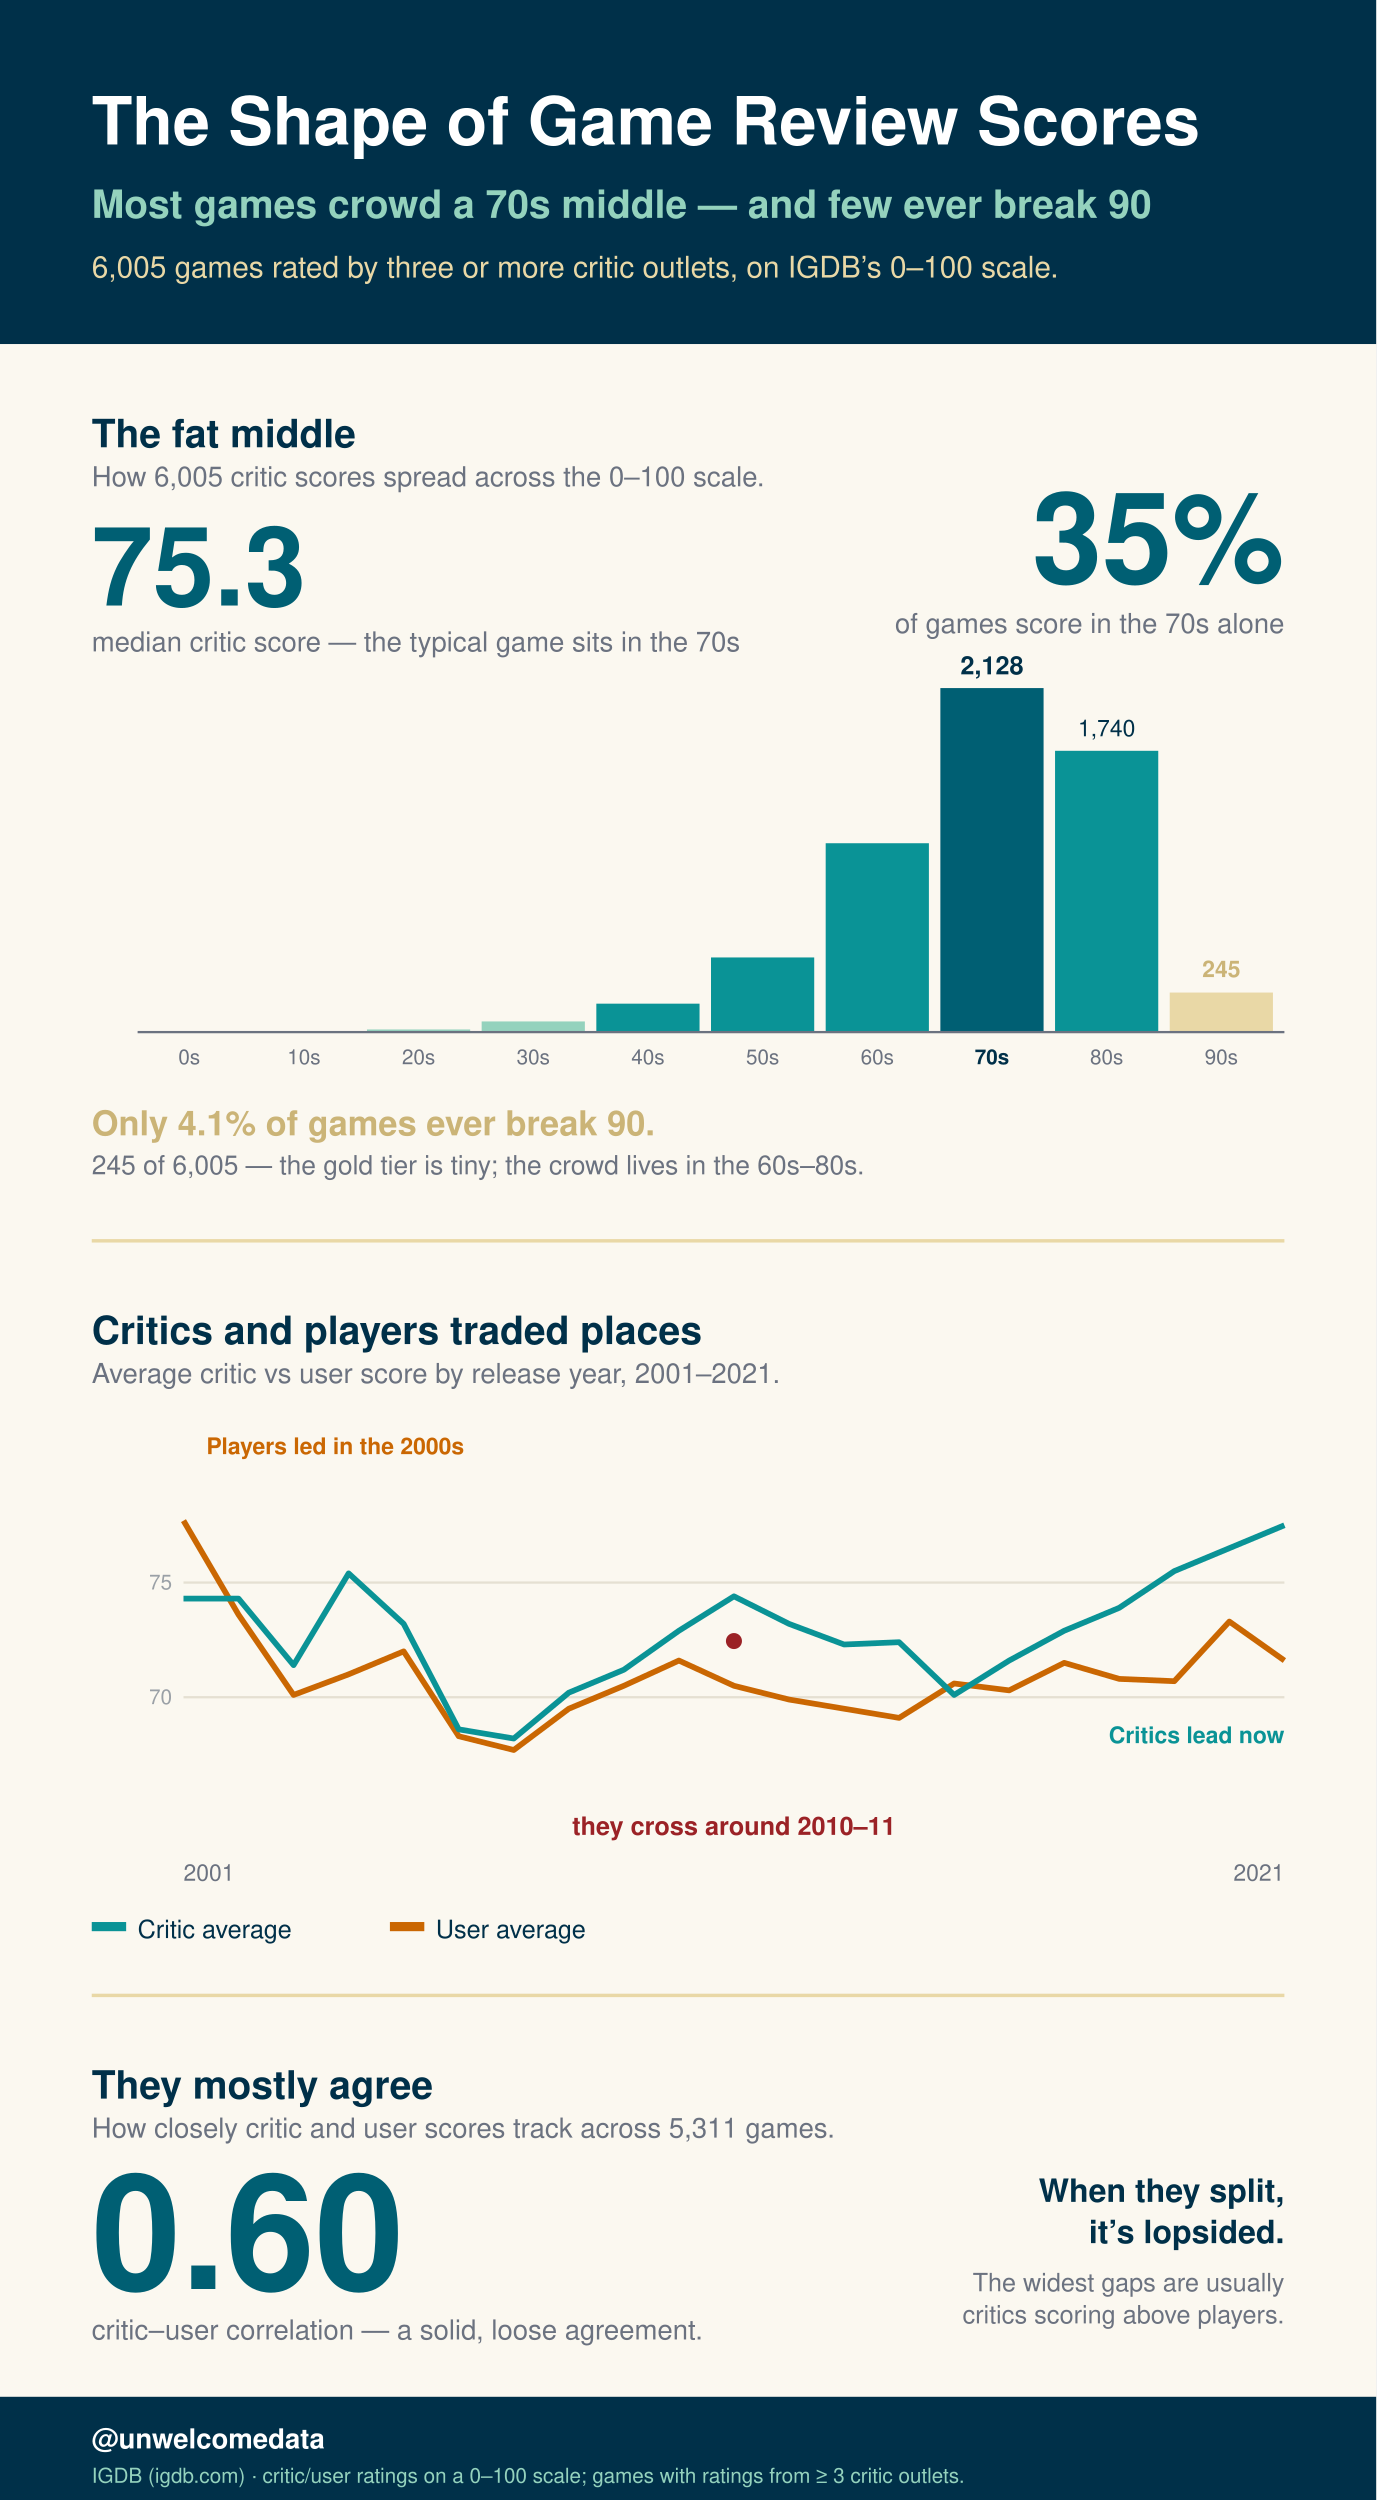
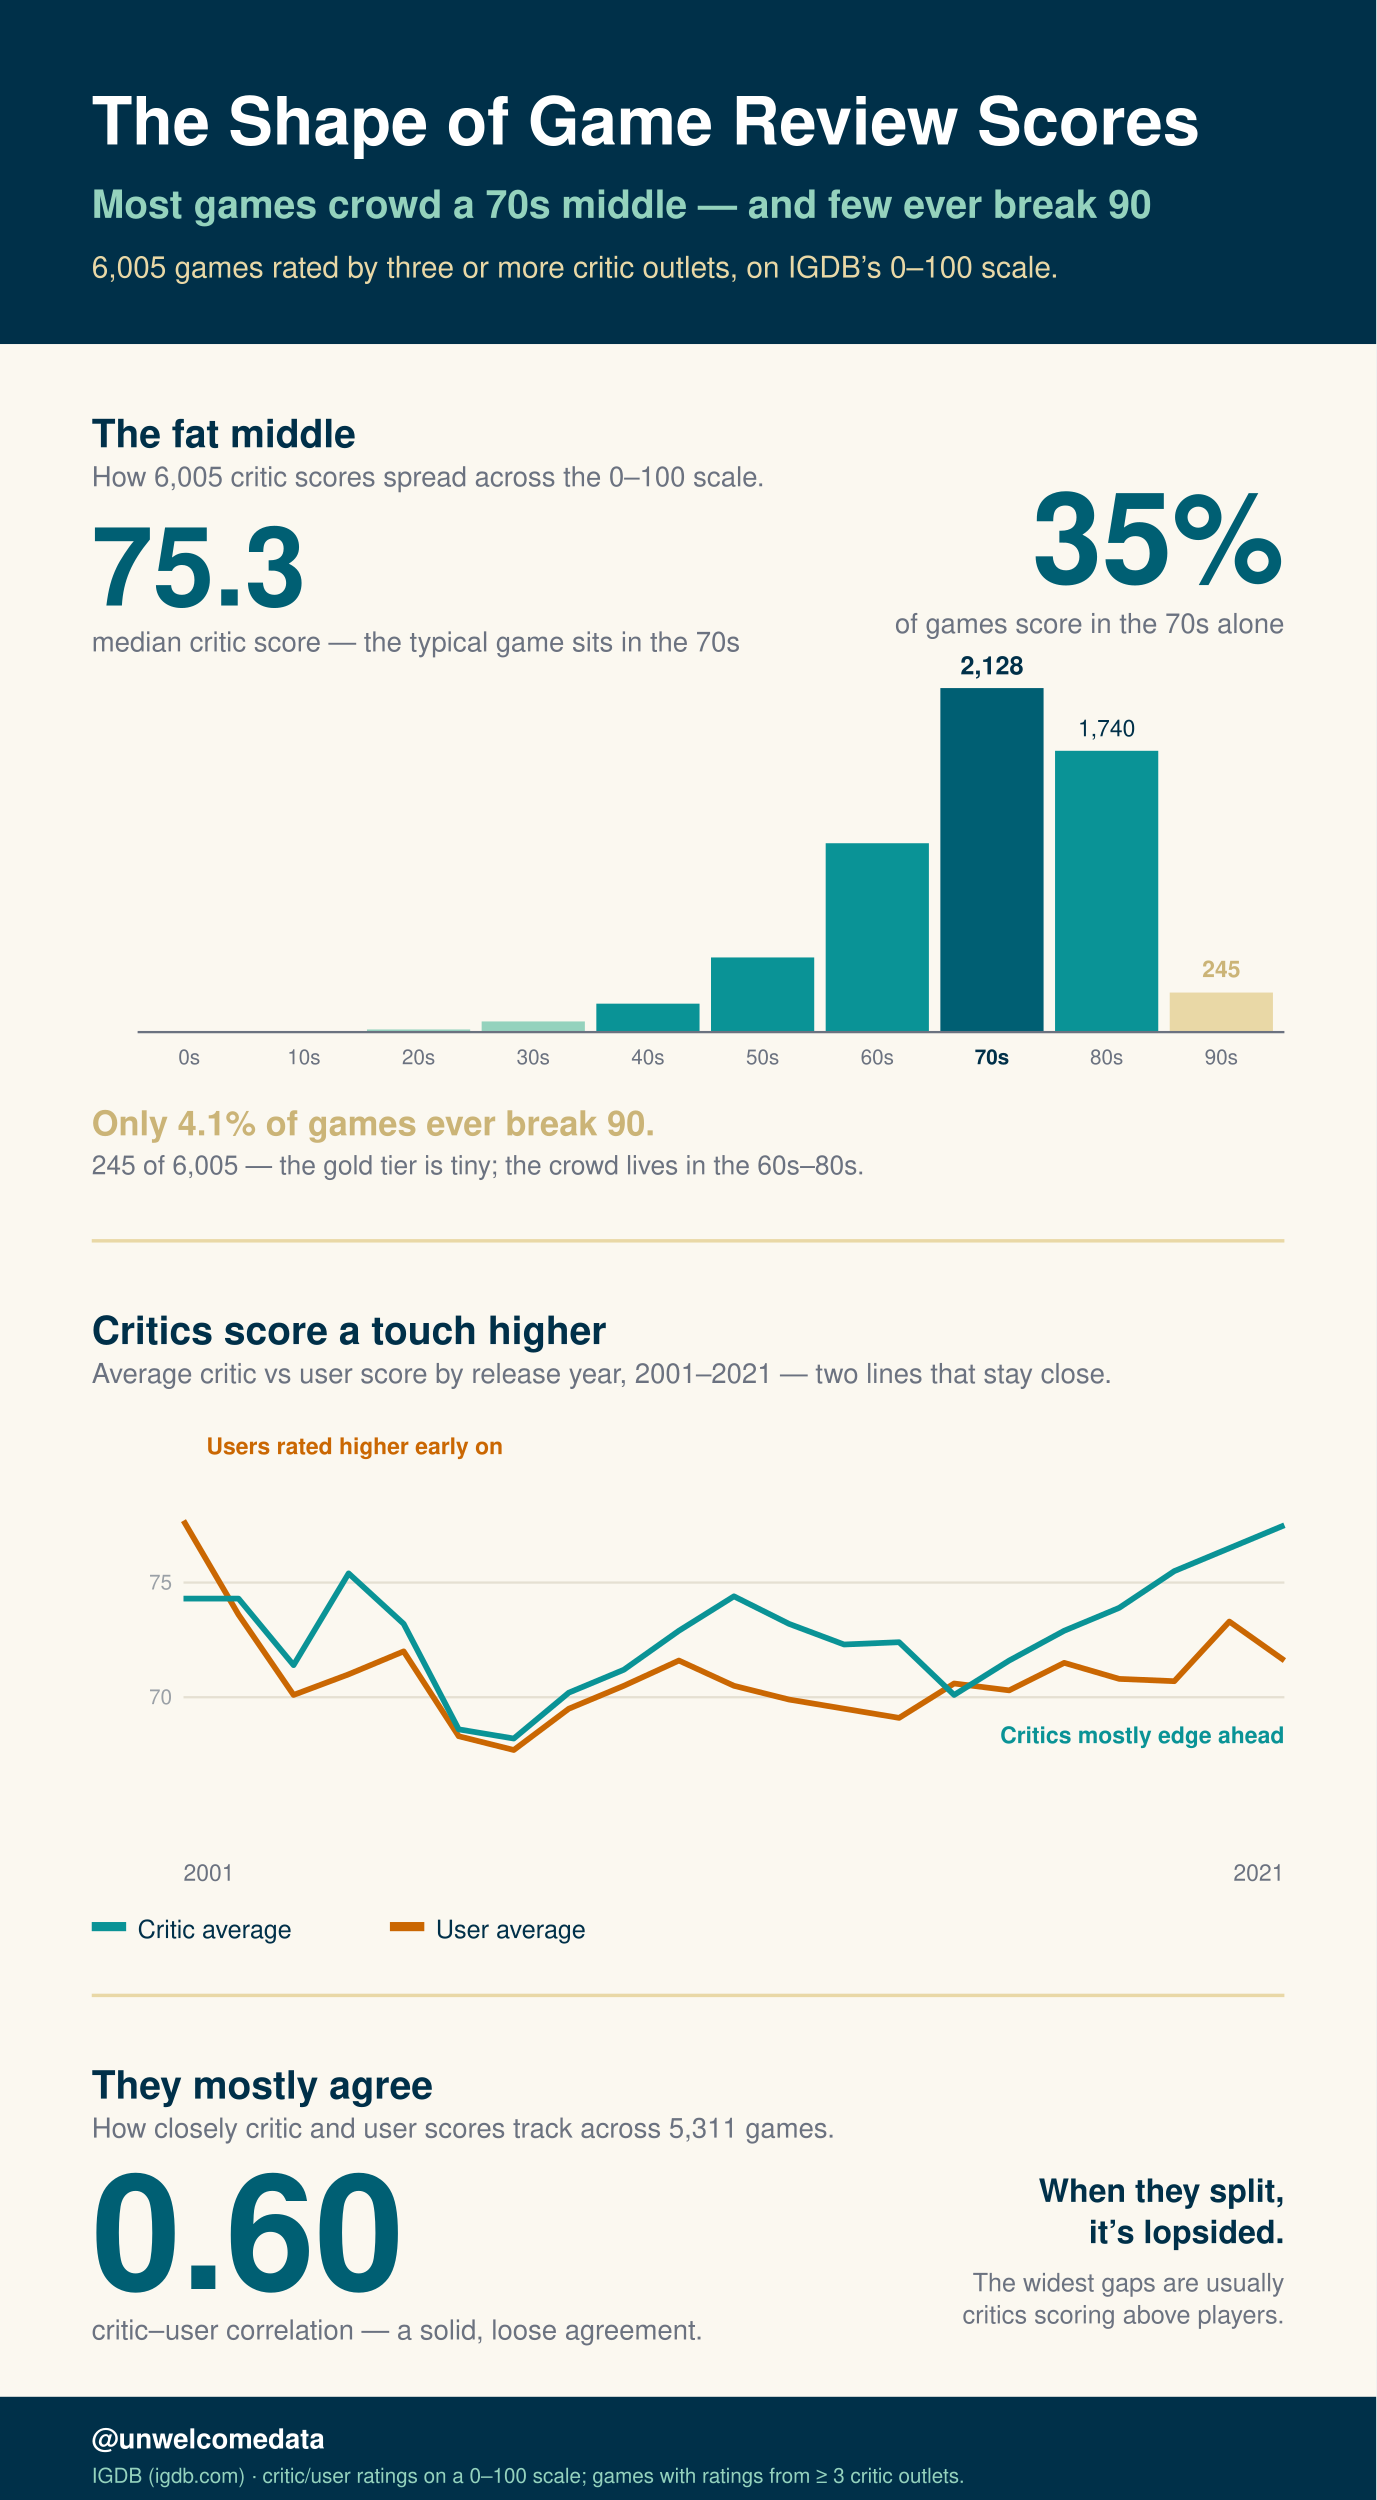
<svg xmlns="http://www.w3.org/2000/svg" width="1200" height="2180" viewBox="0 0 1200 2180" font-family="Helvetica, Arial, sans-serif">
  <rect width="1200" height="2180" fill="#FBF8F0" />
  <rect x="0" y="0" width="1200" height="300" fill="#003049" />
  <text x="80" y="126" fill="#FFFFFF" font-size="58" font-weight="bold">The Shape of Game Review Scores</text>
  <text x="80" y="190" fill="#94D2BD" font-size="34" font-weight="bold">Most games crowd a 70s middle — and few ever break 90</text>
  <text x="80" y="242" fill="#E9D8A6" font-size="26">6,005 games rated by three or more critic outlets, on IGDB’s 0–100 scale.</text>
  <text x="80" y="390" fill="#003049" font-size="34" font-weight="bold">The fat middle</text>
  <text x="80" y="424" fill="#6B7280" font-size="24">How 6,005 critic scores spread across the 0–100 scale.</text>
  <text x="80" y="528" fill="#005F73" font-size="96" font-weight="bold">75.3</text>
  <text x="80" y="568" fill="#6B7280" font-size="24">median critic score — the typical game sits in the 70s</text>
  <text x="1120" y="508" fill="#005F73" font-size="110" font-weight="bold" text-anchor="end">35%</text>
  <text x="1120" y="552" fill="#6B7280" font-size="24" text-anchor="end">of games score in the 70s alone</text>
  <rect x="120" y="899.9" width="90" height="0.1" fill="#94D2BD" />
  <rect x="220" y="899.7" width="90" height="0.3" fill="#94D2BD" />
  <rect x="320" y="897.7" width="90" height="2.3" fill="#94D2BD" />
  <rect x="420" y="890.7" width="90" height="9.3" fill="#94D2BD" />
  <rect x="520" y="875.2" width="90" height="24.8" fill="#0A9396" />
  <rect x="620" y="834.9" width="90" height="65.1" fill="#0A9396" />
  <rect x="720" y="735.3" width="90" height="164.7" fill="#0A9396" />
  <rect x="820" y="600.0" width="90" height="300.0" fill="#005F73" />
  <rect x="920" y="654.7" width="90" height="245.3" fill="#0A9396" />
  <rect x="1020" y="865.5" width="90" height="34.5" fill="#E9D8A6" />
  <line x1="120" y1="900" x2="1120" y2="900" stroke="#6B7280" stroke-width="2" />
  <text x="165" y="928" fill="#6B7280" font-size="18" text-anchor="middle">0s</text>
  <text x="265" y="928" fill="#6B7280" font-size="18" text-anchor="middle">10s</text>
  <text x="365" y="928" fill="#6B7280" font-size="18" text-anchor="middle">20s</text>
  <text x="465" y="928" fill="#6B7280" font-size="18" text-anchor="middle">30s</text>
  <text x="565" y="928" fill="#6B7280" font-size="18" text-anchor="middle">40s</text>
  <text x="665" y="928" fill="#6B7280" font-size="18" text-anchor="middle">50s</text>
  <text x="765" y="928" fill="#6B7280" font-size="18" text-anchor="middle">60s</text>
  <text x="865" y="928" fill="#003049" font-size="18" font-weight="bold" text-anchor="middle">70s</text>
  <text x="965" y="928" fill="#6B7280" font-size="18" text-anchor="middle">80s</text>
  <text x="1065" y="928" fill="#6B7280" font-size="18" text-anchor="middle">90s</text>
  <text x="865" y="588" fill="#003049" font-size="22" font-weight="bold" text-anchor="middle">2,128</text>
  <text x="965" y="642" fill="#003049" font-size="20" text-anchor="middle">1,740</text>
  <text x="1065" y="852" fill="#CBB477" font-size="20" font-weight="bold" text-anchor="middle">245</text>
  <text x="80" y="990" fill="#CBB477" font-size="30" font-weight="bold">Only 4.1% of games ever break 90.</text>
  <text x="80" y="1024" fill="#6B7280" font-size="23">245 of 6,005 — the gold tier is tiny; the crowd lives in the 60s–80s.</text>
  <line x1="80" y1="1082" x2="1120" y2="1082" stroke="#E9D8A6" stroke-width="3" />
-   <text x="80" y="1172" fill="#003049" font-size="34" font-weight="bold">Critics and players traded places</text>
-   <text x="80" y="1206" fill="#6B7280" font-size="24">Average critic vs user score by release year, 2001–2021.</text>
+   <text x="80" y="1172" fill="#003049" font-size="34" font-weight="bold">Critics score a touch higher</text>
+   <text x="80" y="1206" fill="#6B7280" font-size="24">Average critic vs user score by release year, 2001–2021 — two lines that stay close.</text>
  <line x1="160" y1="1480" x2="1120" y2="1480" stroke="#E5E0D2" stroke-width="2" />
  <text x="150" y="1486" fill="#9AA0A6" font-size="18" text-anchor="end">70</text>
  <line x1="160" y1="1380" x2="1120" y2="1380" stroke="#E5E0D2" stroke-width="2" />
  <text x="150" y="1386" fill="#9AA0A6" font-size="18" text-anchor="end">75</text>
  <polyline fill="none" stroke="#CA6702" stroke-width="5" stroke-linejoin="round" points="160,1326 208,1408 256,1478 304,1460 352,1440 400,1514 448,1526 496,1490 544,1470 592,1448 640,1470 688,1482 736,1490 784,1498 832,1468 880,1474 928,1450 976,1464 1024,1466 1072,1414 1120,1448" />
  <polyline fill="none" stroke="#0A9396" stroke-width="5" stroke-linejoin="round" points="160,1394 208,1394 256,1452 304,1372 352,1416 400,1508 448,1516 496,1476 544,1456 592,1422 640,1392 688,1416 736,1434 784,1432 832,1478 880,1448 928,1422 976,1402 1024,1370 1072,1350 1120,1330" />
-   <text x="180" y="1268" fill="#CA6702" font-size="20" font-weight="bold" text-anchor="start">Players led in the 2000s</text>
-   <text x="1120" y="1520" fill="#0A9396" font-size="20" font-weight="bold" text-anchor="end">Critics lead now</text>
-   <circle cx="640" cy="1431" r="7" fill="#9B2226" />
-   <text x="640" y="1600" fill="#9B2226" font-size="22" font-weight="bold" text-anchor="middle">they cross around 2010–11</text>
+   <text x="180" y="1268" fill="#CA6702" font-size="20" font-weight="bold" text-anchor="start">Users rated higher early on</text>
+   <text x="1120" y="1520" fill="#0A9396" font-size="20" font-weight="bold" text-anchor="end">Critics mostly edge ahead</text>
  <text x="160" y="1640" fill="#6B7280" font-size="20" text-anchor="start">2001</text>
  <text x="1120" y="1640" fill="#6B7280" font-size="20" text-anchor="end">2021</text>
  <rect x="80" y="1676" width="30" height="8" fill="#0A9396" />
  <text x="120" y="1690" fill="#003049" font-size="22">Critic average</text>
  <rect x="340" y="1676" width="30" height="8" fill="#CA6702" />
  <text x="380" y="1690" fill="#003049" font-size="22">User average</text>
  <line x1="80" y1="1740" x2="1120" y2="1740" stroke="#E9D8A6" stroke-width="3" />
  <text x="80" y="1830" fill="#003049" font-size="34" font-weight="bold">They mostly agree</text>
  <text x="80" y="1864" fill="#6B7280" font-size="24">How closely critic and user scores track across 5,311 games.</text>
  <text x="80" y="1996" fill="#005F73" font-size="140" font-weight="bold">0.60</text>
  <text x="80" y="2040" fill="#6B7280" font-size="24">critic–user correlation — a solid, loose agreement.</text>
  <text x="1120" y="1920" fill="#003049" font-size="28" font-weight="bold" text-anchor="end">When they split,</text>
  <text x="1120" y="1956" fill="#003049" font-size="28" font-weight="bold" text-anchor="end">it’s lopsided.</text>
  <text x="1120" y="1998" fill="#6B7280" font-size="22" text-anchor="end">The widest gaps are usually</text>
  <text x="1120" y="2026" fill="#6B7280" font-size="22" text-anchor="end">critics scoring above players.</text>
  <rect x="0" y="2090" width="1200" height="90" fill="#003049" />
  <text x="80" y="2135" fill="#FFFFFF" font-size="24" font-weight="bold">@unwelcomedata</text>
  <text x="80" y="2165" fill="#94D2BD" font-size="18">IGDB (igdb.com) · critic/user ratings on a 0–100 scale; games with ratings from ≥ 3 critic outlets.</text>
</svg>
